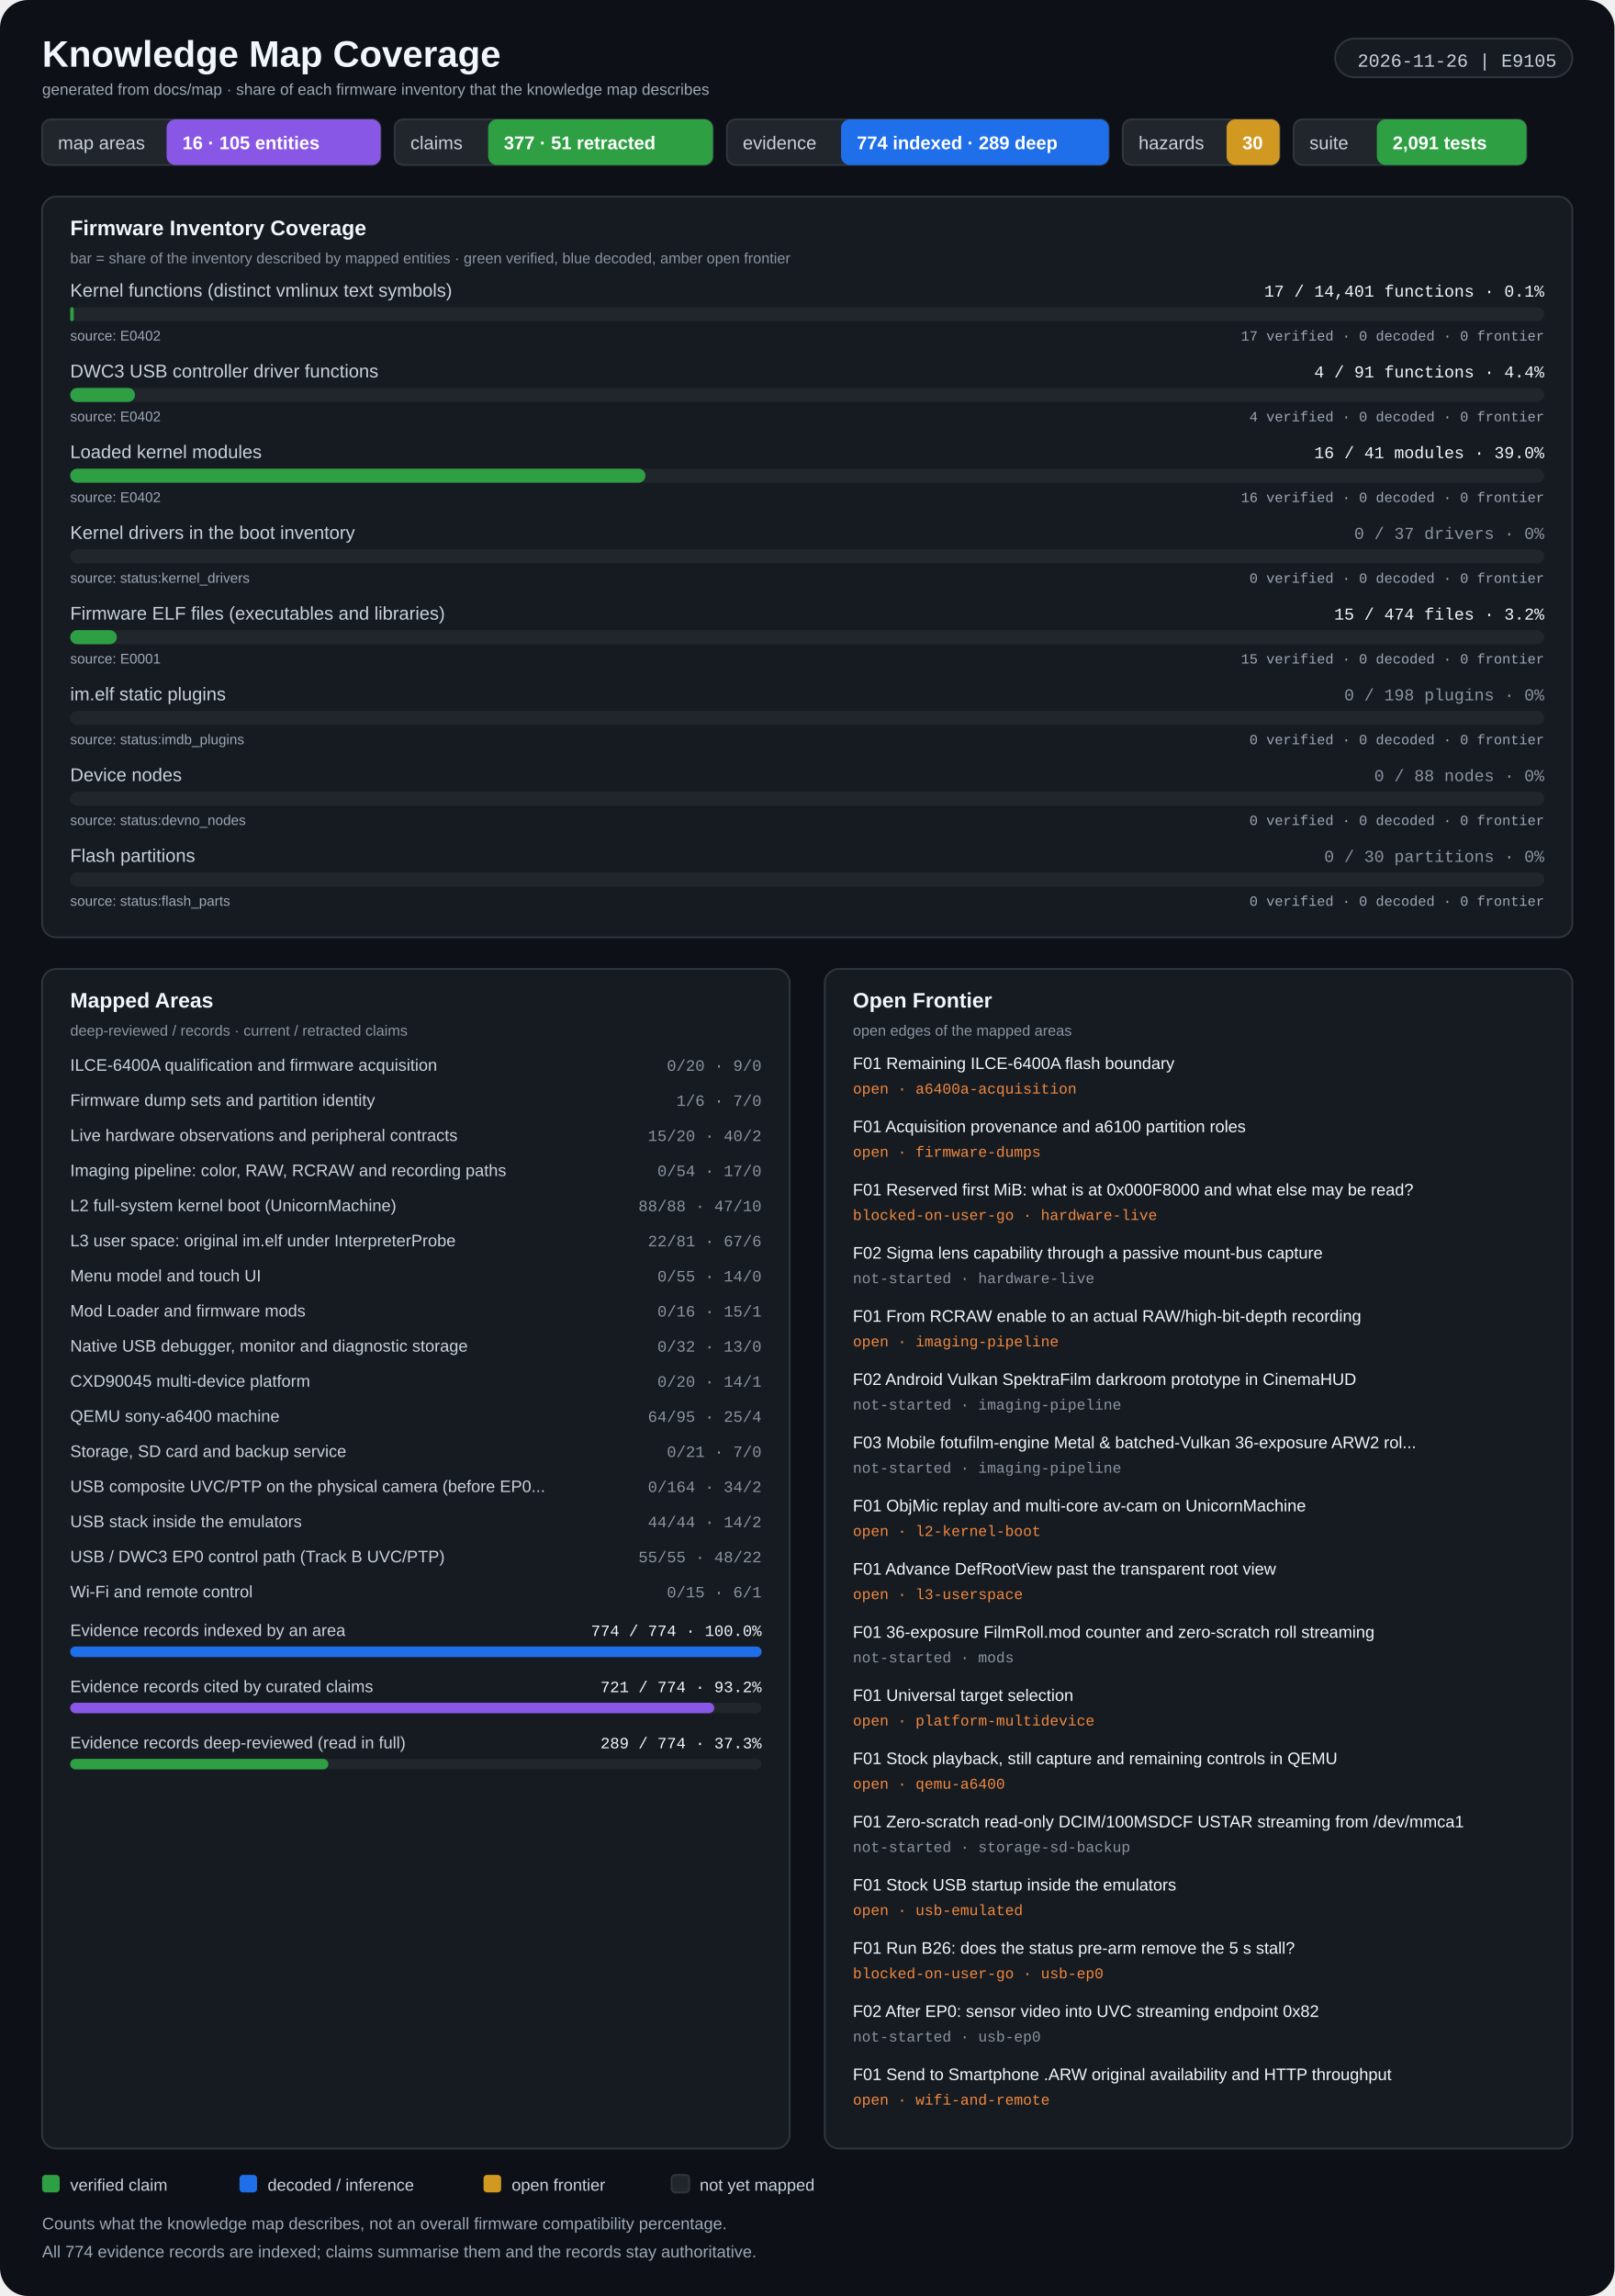
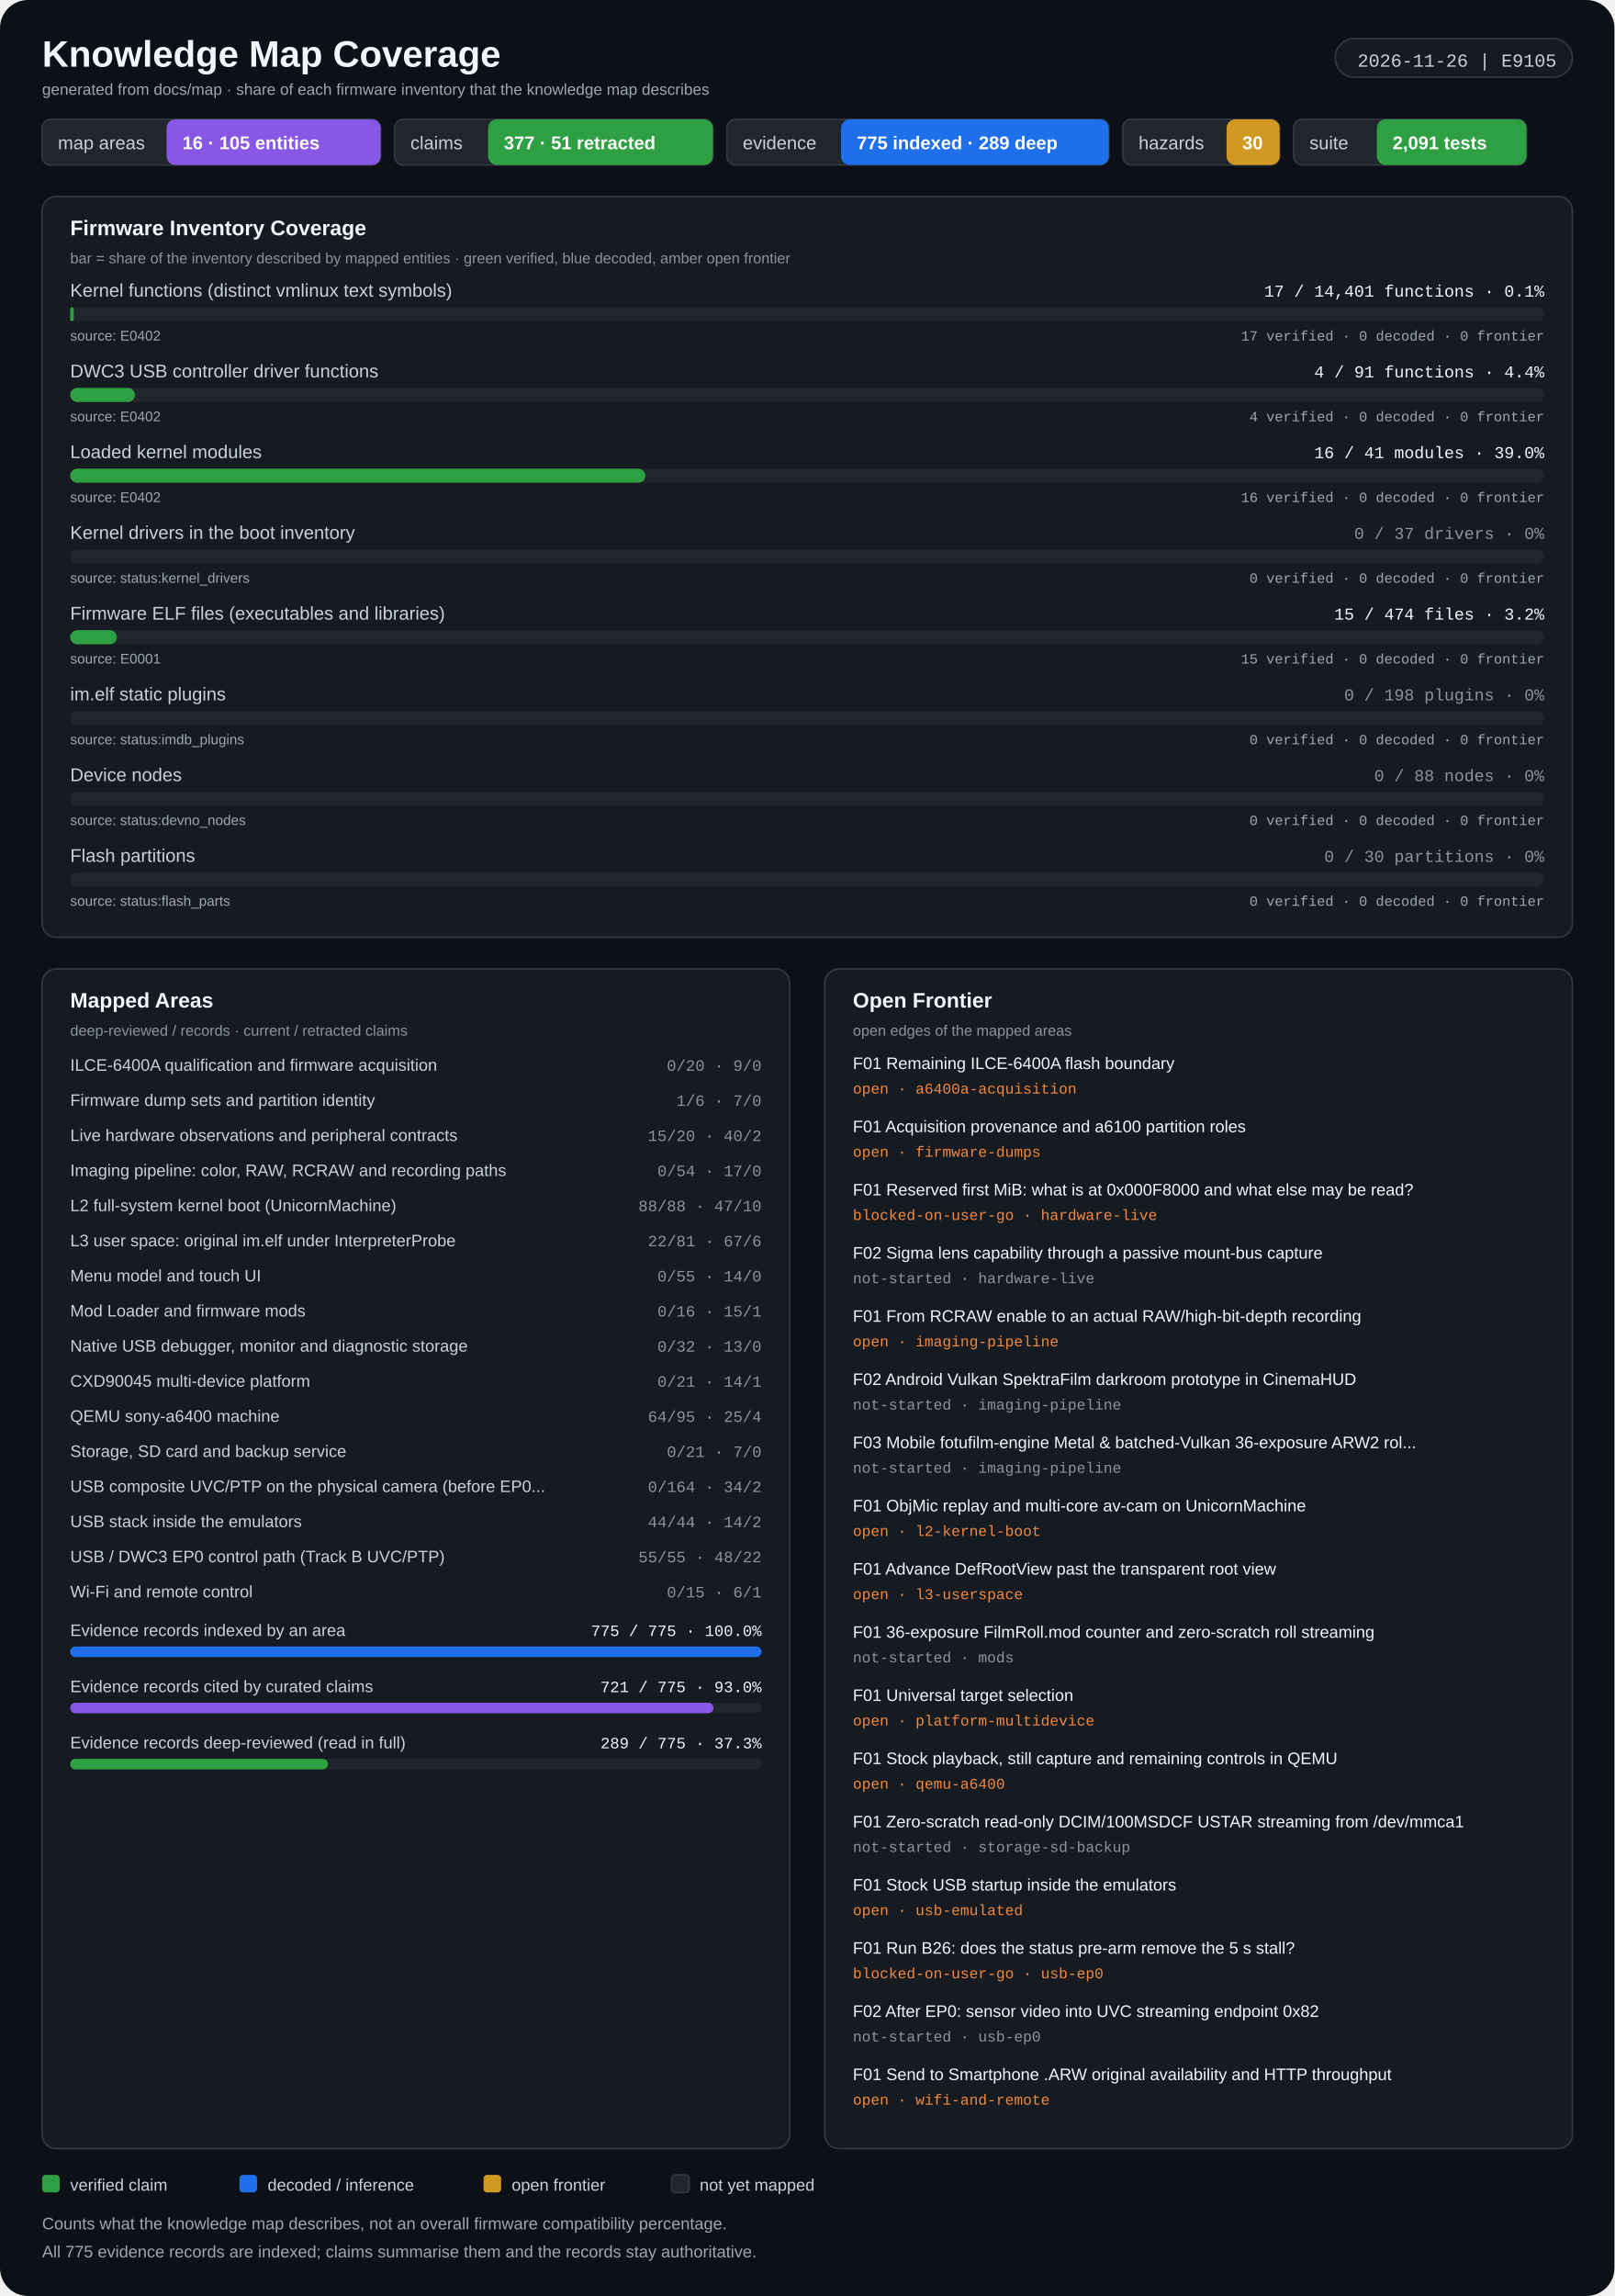
<svg xmlns="http://www.w3.org/2000/svg" width="920" height="1308" viewBox="0 0 920 1308" role="img" aria-labelledby="title desc">
  <rect width="920" height="1308" rx="16" fill="#0d1117" />
  <g>
    <text x="24" y="38" fill="#f0f6fc" font-size="21" font-weight="700" font-family="Segoe UI, Arial, sans-serif" text-anchor="start">Knowledge Map Coverage</text>
    <text x="24" y="54" fill="#9da7b3" font-size="9" font-weight="400" font-family="Segoe UI, Arial, sans-serif" text-anchor="start">generated from docs/map · share of each firmware inventory that the knowledge map describes</text>
    <rect x="760.82" y="22" width="135.18" height="22" rx="11" fill="#161b22" stroke="#30363d" stroke-width="1" />
    <text x="887" y="38" fill="#c9d1d9" font-size="10.5" font-weight="400" font-family="Consolas, 'Courier New', monospace" text-anchor="end">2026-11-26 | E9105</text>
    <rect x="24" y="68" width="192.878" height="26" rx="5" fill="#21262d" stroke="#30363d" stroke-width="1" />
    <rect x="94.92" y="68" width="121.958" height="26" rx="5" fill="#8957e5" />
    <text x="33" y="85" fill="#c9d1d9" font-size="10.5" font-weight="400" font-family="Segoe UI, Arial, sans-serif" text-anchor="start">map areas</text>
    <text x="103.92" y="85" fill="#ffffff" font-size="10.5" font-weight="700" font-family="Segoe UI, Arial, sans-serif" text-anchor="start">16 · 105 entities</text>
    <rect x="224.878" y="68" width="181.354" height="26" rx="5" fill="#21262d" stroke="#30363d" stroke-width="1" />
    <rect x="278.158" y="68" width="128.074" height="26" rx="5" fill="#2ea043" />
    <text x="233.878" y="85" fill="#c9d1d9" font-size="10.5" font-weight="400" font-family="Segoe UI, Arial, sans-serif" text-anchor="start">claims</text>
    <text x="287.158" y="85" fill="#ffffff" font-size="10.5" font-weight="700" font-family="Segoe UI, Arial, sans-serif" text-anchor="start">377 · 51 retracted</text>
    <rect x="414.232" y="68" width="217.574" height="26" rx="5" fill="#21262d" stroke="#30363d" stroke-width="1" />
    <rect x="479.272" y="68" width="152.534" height="26" rx="5" fill="#1f6feb" />
    <text x="423.232" y="85" fill="#c9d1d9" font-size="10.5" font-weight="400" font-family="Segoe UI, Arial, sans-serif" text-anchor="start">evidence</text>
-     <text x="488.272" y="85" fill="#ffffff" font-size="10.5" font-weight="700" font-family="Segoe UI, Arial, sans-serif" text-anchor="start">774 indexed · 289 deep</text>
+     <text x="488.272" y="85" fill="#ffffff" font-size="10.5" font-weight="700" font-family="Segoe UI, Arial, sans-serif" text-anchor="start">775 indexed · 289 deep</text>
    <rect x="639.806" y="68" width="89.39" height="26" rx="5" fill="#21262d" stroke="#30363d" stroke-width="1" />
    <rect x="698.966" y="68" width="30.23" height="26" rx="5" fill="#d29922" />
    <text x="648.806" y="85" fill="#c9d1d9" font-size="10.5" font-weight="400" font-family="Segoe UI, Arial, sans-serif" text-anchor="start">hazards</text>
    <text x="707.966" y="85" fill="#ffffff" font-size="10.5" font-weight="700" font-family="Segoe UI, Arial, sans-serif" text-anchor="start">30</text>
    <rect x="737.197" y="68" width="132.667" height="26" rx="5" fill="#21262d" stroke="#30363d" stroke-width="1" />
    <rect x="784.597" y="68" width="85.267" height="26" rx="5" fill="#2ea043" />
    <text x="746.197" y="85" fill="#c9d1d9" font-size="10.5" font-weight="400" font-family="Segoe UI, Arial, sans-serif" text-anchor="start">suite</text>
    <text x="793.597" y="85" fill="#ffffff" font-size="10.5" font-weight="700" font-family="Segoe UI, Arial, sans-serif" text-anchor="start">2,091 tests</text>
    <rect x="24" y="112" width="872" height="422" rx="8" fill="#161b22" stroke="#30363d" stroke-width="1" />
    <text x="40" y="134" fill="#f0f6fc" font-size="12" font-weight="700" font-family="Segoe UI, Arial, sans-serif" text-anchor="start">Firmware Inventory Coverage</text>
    <text x="40" y="150" fill="#8b949e" font-size="8.5" font-weight="400" font-family="Segoe UI, Arial, sans-serif" text-anchor="start">bar = share of the inventory described by mapped entities · green verified, blue decoded, amber open frontier</text>
    <text x="40" y="169" fill="#c9d1d9" font-size="10.5" font-weight="400" font-family="Segoe UI, Arial, sans-serif" text-anchor="start">Kernel functions (distinct vmlinux text symbols)</text>
    <text x="880" y="169" fill="#f0f6fc" font-size="9.5" font-weight="400" font-family="Consolas, 'Courier New', monospace" text-anchor="end">17 / 14,401 functions · 0.1%</text>
    <rect x="40" y="175" width="840" height="8" rx="4" fill="#21262d" />
    <rect x="40" y="175" width="2" height="8" rx="1" fill="#2ea043" />
    <text x="40" y="194" fill="#9da7b3" font-size="8" font-weight="400" font-family="Segoe UI, Arial, sans-serif" text-anchor="start">source: E0402</text>
    <text x="880" y="194" fill="#9da7b3" font-size="8" font-weight="400" font-family="Consolas, 'Courier New', monospace" text-anchor="end">17 verified · 0 decoded · 0 frontier</text>
    <text x="40" y="215" fill="#c9d1d9" font-size="10.5" font-weight="400" font-family="Segoe UI, Arial, sans-serif" text-anchor="start">DWC3 USB controller driver functions</text>
    <text x="880" y="215" fill="#f0f6fc" font-size="9.5" font-weight="400" font-family="Consolas, 'Courier New', monospace" text-anchor="end">4 / 91 functions · 4.4%</text>
    <rect x="40" y="221" width="840" height="8" rx="4" fill="#21262d" />
    <rect x="40" y="221" width="36.923" height="8" rx="4" fill="#2ea043" />
    <text x="40" y="240" fill="#9da7b3" font-size="8" font-weight="400" font-family="Segoe UI, Arial, sans-serif" text-anchor="start">source: E0402</text>
    <text x="880" y="240" fill="#9da7b3" font-size="8" font-weight="400" font-family="Consolas, 'Courier New', monospace" text-anchor="end">4 verified · 0 decoded · 0 frontier</text>
    <text x="40" y="261" fill="#c9d1d9" font-size="10.5" font-weight="400" font-family="Segoe UI, Arial, sans-serif" text-anchor="start">Loaded kernel modules</text>
    <text x="880" y="261" fill="#f0f6fc" font-size="9.5" font-weight="400" font-family="Consolas, 'Courier New', monospace" text-anchor="end">16 / 41 modules · 39.0%</text>
    <rect x="40" y="267" width="840" height="8" rx="4" fill="#21262d" />
    <rect x="40" y="267" width="327.805" height="8" rx="4" fill="#2ea043" />
    <text x="40" y="286" fill="#9da7b3" font-size="8" font-weight="400" font-family="Segoe UI, Arial, sans-serif" text-anchor="start">source: E0402</text>
    <text x="880" y="286" fill="#9da7b3" font-size="8" font-weight="400" font-family="Consolas, 'Courier New', monospace" text-anchor="end">16 verified · 0 decoded · 0 frontier</text>
    <text x="40" y="307" fill="#c9d1d9" font-size="10.5" font-weight="400" font-family="Segoe UI, Arial, sans-serif" text-anchor="start">Kernel drivers in the boot inventory</text>
    <text x="880" y="307" fill="#8b949e" font-size="9.5" font-weight="400" font-family="Consolas, 'Courier New', monospace" text-anchor="end">0 / 37 drivers · 0%</text>
    <rect x="40" y="313" width="840" height="8" rx="4" fill="#21262d" />
    <text x="40" y="332" fill="#9da7b3" font-size="8" font-weight="400" font-family="Segoe UI, Arial, sans-serif" text-anchor="start">source: status:kernel_drivers</text>
    <text x="880" y="332" fill="#9da7b3" font-size="8" font-weight="400" font-family="Consolas, 'Courier New', monospace" text-anchor="end">0 verified · 0 decoded · 0 frontier</text>
    <text x="40" y="353" fill="#c9d1d9" font-size="10.5" font-weight="400" font-family="Segoe UI, Arial, sans-serif" text-anchor="start">Firmware ELF files (executables and libraries)</text>
    <text x="880" y="353" fill="#f0f6fc" font-size="9.5" font-weight="400" font-family="Consolas, 'Courier New', monospace" text-anchor="end">15 / 474 files · 3.2%</text>
    <rect x="40" y="359" width="840" height="8" rx="4" fill="#21262d" />
    <rect x="40" y="359" width="26.582" height="8" rx="4" fill="#2ea043" />
    <text x="40" y="378" fill="#9da7b3" font-size="8" font-weight="400" font-family="Segoe UI, Arial, sans-serif" text-anchor="start">source: E0001</text>
    <text x="880" y="378" fill="#9da7b3" font-size="8" font-weight="400" font-family="Consolas, 'Courier New', monospace" text-anchor="end">15 verified · 0 decoded · 0 frontier</text>
    <text x="40" y="399" fill="#c9d1d9" font-size="10.5" font-weight="400" font-family="Segoe UI, Arial, sans-serif" text-anchor="start">im.elf static plugins</text>
    <text x="880" y="399" fill="#8b949e" font-size="9.5" font-weight="400" font-family="Consolas, 'Courier New', monospace" text-anchor="end">0 / 198 plugins · 0%</text>
    <rect x="40" y="405" width="840" height="8" rx="4" fill="#21262d" />
    <text x="40" y="424" fill="#9da7b3" font-size="8" font-weight="400" font-family="Segoe UI, Arial, sans-serif" text-anchor="start">source: status:imdb_plugins</text>
    <text x="880" y="424" fill="#9da7b3" font-size="8" font-weight="400" font-family="Consolas, 'Courier New', monospace" text-anchor="end">0 verified · 0 decoded · 0 frontier</text>
    <text x="40" y="445" fill="#c9d1d9" font-size="10.5" font-weight="400" font-family="Segoe UI, Arial, sans-serif" text-anchor="start">Device nodes</text>
    <text x="880" y="445" fill="#8b949e" font-size="9.5" font-weight="400" font-family="Consolas, 'Courier New', monospace" text-anchor="end">0 / 88 nodes · 0%</text>
    <rect x="40" y="451" width="840" height="8" rx="4" fill="#21262d" />
    <text x="40" y="470" fill="#9da7b3" font-size="8" font-weight="400" font-family="Segoe UI, Arial, sans-serif" text-anchor="start">source: status:devno_nodes</text>
    <text x="880" y="470" fill="#9da7b3" font-size="8" font-weight="400" font-family="Consolas, 'Courier New', monospace" text-anchor="end">0 verified · 0 decoded · 0 frontier</text>
    <text x="40" y="491" fill="#c9d1d9" font-size="10.5" font-weight="400" font-family="Segoe UI, Arial, sans-serif" text-anchor="start">Flash partitions</text>
    <text x="880" y="491" fill="#8b949e" font-size="9.5" font-weight="400" font-family="Consolas, 'Courier New', monospace" text-anchor="end">0 / 30 partitions · 0%</text>
    <rect x="40" y="497" width="840" height="8" rx="4" fill="#21262d" />
    <text x="40" y="516" fill="#9da7b3" font-size="8" font-weight="400" font-family="Segoe UI, Arial, sans-serif" text-anchor="start">source: status:flash_parts</text>
    <text x="880" y="516" fill="#9da7b3" font-size="8" font-weight="400" font-family="Consolas, 'Courier New', monospace" text-anchor="end">0 verified · 0 decoded · 0 frontier</text>
    <rect x="24" y="552" width="426" height="672" rx="8" fill="#161b22" stroke="#30363d" stroke-width="1" />
    <rect x="470" y="552" width="426" height="672" rx="8" fill="#161b22" stroke="#30363d" stroke-width="1" />
    <text x="40" y="574" fill="#f0f6fc" font-size="12" font-weight="700" font-family="Segoe UI, Arial, sans-serif" text-anchor="start">Mapped Areas</text>
    <text x="40" y="590" fill="#8b949e" font-size="8.5" font-weight="400" font-family="Segoe UI, Arial, sans-serif" text-anchor="start">deep-reviewed / records · current / retracted claims</text>
    <text x="486" y="574" fill="#f0f6fc" font-size="12" font-weight="700" font-family="Segoe UI, Arial, sans-serif" text-anchor="start">Open Frontier</text>
    <text x="486" y="590" fill="#8b949e" font-size="8.5" font-weight="400" font-family="Segoe UI, Arial, sans-serif" text-anchor="start">open edges of the mapped areas</text>
    <text x="40" y="610" fill="#c9d1d9" font-size="9.5" font-weight="400" font-family="Segoe UI, Arial, sans-serif" text-anchor="start">ILCE-6400A qualification and firmware acquisition</text>
    <text x="434" y="610" fill="#8b949e" font-size="9" font-weight="400" font-family="Consolas, 'Courier New', monospace" text-anchor="end">0/20 · 9/0</text>
    <text x="40" y="630" fill="#c9d1d9" font-size="9.5" font-weight="400" font-family="Segoe UI, Arial, sans-serif" text-anchor="start">Firmware dump sets and partition identity</text>
    <text x="434" y="630" fill="#8b949e" font-size="9" font-weight="400" font-family="Consolas, 'Courier New', monospace" text-anchor="end">1/6 · 7/0</text>
    <text x="40" y="650" fill="#c9d1d9" font-size="9.5" font-weight="400" font-family="Segoe UI, Arial, sans-serif" text-anchor="start">Live hardware observations and peripheral contracts</text>
    <text x="434" y="650" fill="#8b949e" font-size="9" font-weight="400" font-family="Consolas, 'Courier New', monospace" text-anchor="end">15/20 · 40/2</text>
    <text x="40" y="670" fill="#c9d1d9" font-size="9.5" font-weight="400" font-family="Segoe UI, Arial, sans-serif" text-anchor="start">Imaging pipeline: color, RAW, RCRAW and recording paths</text>
    <text x="434" y="670" fill="#8b949e" font-size="9" font-weight="400" font-family="Consolas, 'Courier New', monospace" text-anchor="end">0/54 · 17/0</text>
    <text x="40" y="690" fill="#c9d1d9" font-size="9.5" font-weight="400" font-family="Segoe UI, Arial, sans-serif" text-anchor="start">L2 full-system kernel boot (UnicornMachine)</text>
    <text x="434" y="690" fill="#8b949e" font-size="9" font-weight="400" font-family="Consolas, 'Courier New', monospace" text-anchor="end">88/88 · 47/10</text>
    <text x="40" y="710" fill="#c9d1d9" font-size="9.5" font-weight="400" font-family="Segoe UI, Arial, sans-serif" text-anchor="start">L3 user space: original im.elf under InterpreterProbe</text>
    <text x="434" y="710" fill="#8b949e" font-size="9" font-weight="400" font-family="Consolas, 'Courier New', monospace" text-anchor="end">22/81 · 67/6</text>
    <text x="40" y="730" fill="#c9d1d9" font-size="9.5" font-weight="400" font-family="Segoe UI, Arial, sans-serif" text-anchor="start">Menu model and touch UI</text>
    <text x="434" y="730" fill="#8b949e" font-size="9" font-weight="400" font-family="Consolas, 'Courier New', monospace" text-anchor="end">0/55 · 14/0</text>
    <text x="40" y="750" fill="#c9d1d9" font-size="9.5" font-weight="400" font-family="Segoe UI, Arial, sans-serif" text-anchor="start">Mod Loader and firmware mods</text>
    <text x="434" y="750" fill="#8b949e" font-size="9" font-weight="400" font-family="Consolas, 'Courier New', monospace" text-anchor="end">0/16 · 15/1</text>
    <text x="40" y="770" fill="#c9d1d9" font-size="9.5" font-weight="400" font-family="Segoe UI, Arial, sans-serif" text-anchor="start">Native USB debugger, monitor and diagnostic storage</text>
    <text x="434" y="770" fill="#8b949e" font-size="9" font-weight="400" font-family="Consolas, 'Courier New', monospace" text-anchor="end">0/32 · 13/0</text>
    <text x="40" y="790" fill="#c9d1d9" font-size="9.5" font-weight="400" font-family="Segoe UI, Arial, sans-serif" text-anchor="start">CXD90045 multi-device platform</text>
-     <text x="434" y="790" fill="#8b949e" font-size="9" font-weight="400" font-family="Consolas, 'Courier New', monospace" text-anchor="end">0/20 · 14/1</text>
+     <text x="434" y="790" fill="#8b949e" font-size="9" font-weight="400" font-family="Consolas, 'Courier New', monospace" text-anchor="end">0/21 · 14/1</text>
    <text x="40" y="810" fill="#c9d1d9" font-size="9.5" font-weight="400" font-family="Segoe UI, Arial, sans-serif" text-anchor="start">QEMU sony-a6400 machine</text>
    <text x="434" y="810" fill="#8b949e" font-size="9" font-weight="400" font-family="Consolas, 'Courier New', monospace" text-anchor="end">64/95 · 25/4</text>
    <text x="40" y="830" fill="#c9d1d9" font-size="9.5" font-weight="400" font-family="Segoe UI, Arial, sans-serif" text-anchor="start">Storage, SD card and backup service</text>
    <text x="434" y="830" fill="#8b949e" font-size="9" font-weight="400" font-family="Consolas, 'Courier New', monospace" text-anchor="end">0/21 · 7/0</text>
    <text x="40" y="850" fill="#c9d1d9" font-size="9.5" font-weight="400" font-family="Segoe UI, Arial, sans-serif" text-anchor="start">USB composite UVC/PTP on the physical camera (before EP0...</text>
    <text x="434" y="850" fill="#8b949e" font-size="9" font-weight="400" font-family="Consolas, 'Courier New', monospace" text-anchor="end">0/164 · 34/2</text>
    <text x="40" y="870" fill="#c9d1d9" font-size="9.5" font-weight="400" font-family="Segoe UI, Arial, sans-serif" text-anchor="start">USB stack inside the emulators</text>
    <text x="434" y="870" fill="#8b949e" font-size="9" font-weight="400" font-family="Consolas, 'Courier New', monospace" text-anchor="end">44/44 · 14/2</text>
    <text x="40" y="890" fill="#c9d1d9" font-size="9.5" font-weight="400" font-family="Segoe UI, Arial, sans-serif" text-anchor="start">USB / DWC3 EP0 control path (Track B UVC/PTP)</text>
    <text x="434" y="890" fill="#8b949e" font-size="9" font-weight="400" font-family="Consolas, 'Courier New', monospace" text-anchor="end">55/55 · 48/22</text>
    <text x="40" y="910" fill="#c9d1d9" font-size="9.5" font-weight="400" font-family="Segoe UI, Arial, sans-serif" text-anchor="start">Wi-Fi and remote control</text>
    <text x="434" y="910" fill="#8b949e" font-size="9" font-weight="400" font-family="Consolas, 'Courier New', monospace" text-anchor="end">0/15 · 6/1</text>
    <text x="40" y="932" fill="#c9d1d9" font-size="9.5" font-weight="400" font-family="Segoe UI, Arial, sans-serif" text-anchor="start">Evidence records indexed by an area</text>
-     <text x="434" y="932" fill="#f0f6fc" font-size="9" font-weight="400" font-family="Consolas, 'Courier New', monospace" text-anchor="end">774 / 774 · 100.0%</text>
+     <text x="434" y="932" fill="#f0f6fc" font-size="9" font-weight="400" font-family="Consolas, 'Courier New', monospace" text-anchor="end">775 / 775 · 100.0%</text>
    <rect x="40" y="938" width="394" height="6" rx="3" fill="#21262d" />
    <rect x="40" y="938" width="394" height="6" rx="3" fill="#1f6feb" />
    <text x="40" y="964" fill="#c9d1d9" font-size="9.5" font-weight="400" font-family="Segoe UI, Arial, sans-serif" text-anchor="start">Evidence records cited by curated claims</text>
-     <text x="434" y="964" fill="#f0f6fc" font-size="9" font-weight="400" font-family="Consolas, 'Courier New', monospace" text-anchor="end">721 / 774 · 93.2%</text>
+     <text x="434" y="964" fill="#f0f6fc" font-size="9" font-weight="400" font-family="Consolas, 'Courier New', monospace" text-anchor="end">721 / 775 · 93.0%</text>
    <rect x="40" y="970" width="394" height="6" rx="3" fill="#21262d" />
-     <rect x="40" y="970" width="367.021" height="6" rx="3" fill="#8957e5" />
+     <rect x="40" y="970" width="366.547" height="6" rx="3" fill="#8957e5" />
    <text x="40" y="996" fill="#c9d1d9" font-size="9.5" font-weight="400" font-family="Segoe UI, Arial, sans-serif" text-anchor="start">Evidence records deep-reviewed (read in full)</text>
-     <text x="434" y="996" fill="#f0f6fc" font-size="9" font-weight="400" font-family="Consolas, 'Courier New', monospace" text-anchor="end">289 / 774 · 37.3%</text>
+     <text x="434" y="996" fill="#f0f6fc" font-size="9" font-weight="400" font-family="Consolas, 'Courier New', monospace" text-anchor="end">289 / 775 · 37.3%</text>
    <rect x="40" y="1002" width="394" height="6" rx="3" fill="#21262d" />
-     <rect x="40" y="1002" width="147.114" height="6" rx="3" fill="#2ea043" />
+     <rect x="40" y="1002" width="146.924" height="6" rx="3" fill="#2ea043" />
    <text x="486" y="609" fill="#f0f6fc" font-size="9.5" font-weight="400" font-family="Segoe UI, Arial, sans-serif" text-anchor="start">F01  Remaining ILCE-6400A flash boundary</text>
    <text x="486" y="623" fill="#f0883e" font-size="8.5" font-weight="400" font-family="Consolas, 'Courier New', monospace" text-anchor="start">open · a6400a-acquisition</text>
    <text x="486" y="645" fill="#f0f6fc" font-size="9.5" font-weight="400" font-family="Segoe UI, Arial, sans-serif" text-anchor="start">F01  Acquisition provenance and a6100 partition roles</text>
    <text x="486" y="659" fill="#f0883e" font-size="8.5" font-weight="400" font-family="Consolas, 'Courier New', monospace" text-anchor="start">open · firmware-dumps</text>
    <text x="486" y="681" fill="#f0f6fc" font-size="9.5" font-weight="400" font-family="Segoe UI, Arial, sans-serif" text-anchor="start">F01  Reserved first MiB: what is at 0x000F8000 and what else may be read?</text>
    <text x="486" y="695" fill="#f0883e" font-size="8.5" font-weight="400" font-family="Consolas, 'Courier New', monospace" text-anchor="start">blocked-on-user-go · hardware-live</text>
    <text x="486" y="717" fill="#f0f6fc" font-size="9.5" font-weight="400" font-family="Segoe UI, Arial, sans-serif" text-anchor="start">F02  Sigma lens capability through a passive mount-bus capture</text>
    <text x="486" y="731" fill="#8b949e" font-size="8.5" font-weight="400" font-family="Consolas, 'Courier New', monospace" text-anchor="start">not-started · hardware-live</text>
    <text x="486" y="753" fill="#f0f6fc" font-size="9.5" font-weight="400" font-family="Segoe UI, Arial, sans-serif" text-anchor="start">F01  From RCRAW enable to an actual RAW/high-bit-depth recording</text>
    <text x="486" y="767" fill="#f0883e" font-size="8.5" font-weight="400" font-family="Consolas, 'Courier New', monospace" text-anchor="start">open · imaging-pipeline</text>
    <text x="486" y="789" fill="#f0f6fc" font-size="9.5" font-weight="400" font-family="Segoe UI, Arial, sans-serif" text-anchor="start">F02  Android Vulkan SpektraFilm darkroom prototype in CinemaHUD</text>
    <text x="486" y="803" fill="#8b949e" font-size="8.5" font-weight="400" font-family="Consolas, 'Courier New', monospace" text-anchor="start">not-started · imaging-pipeline</text>
    <text x="486" y="825" fill="#f0f6fc" font-size="9.5" font-weight="400" font-family="Segoe UI, Arial, sans-serif" text-anchor="start">F03  Mobile fotufilm-engine Metal &amp; batched-Vulkan 36-exposure ARW2 rol...</text>
    <text x="486" y="839" fill="#8b949e" font-size="8.5" font-weight="400" font-family="Consolas, 'Courier New', monospace" text-anchor="start">not-started · imaging-pipeline</text>
    <text x="486" y="861" fill="#f0f6fc" font-size="9.5" font-weight="400" font-family="Segoe UI, Arial, sans-serif" text-anchor="start">F01  ObjMic replay and multi-core av-cam on UnicornMachine</text>
    <text x="486" y="875" fill="#f0883e" font-size="8.5" font-weight="400" font-family="Consolas, 'Courier New', monospace" text-anchor="start">open · l2-kernel-boot</text>
    <text x="486" y="897" fill="#f0f6fc" font-size="9.5" font-weight="400" font-family="Segoe UI, Arial, sans-serif" text-anchor="start">F01  Advance DefRootView past the transparent root view</text>
    <text x="486" y="911" fill="#f0883e" font-size="8.5" font-weight="400" font-family="Consolas, 'Courier New', monospace" text-anchor="start">open · l3-userspace</text>
    <text x="486" y="933" fill="#f0f6fc" font-size="9.5" font-weight="400" font-family="Segoe UI, Arial, sans-serif" text-anchor="start">F01  36-exposure FilmRoll.mod counter and zero-scratch roll streaming</text>
    <text x="486" y="947" fill="#8b949e" font-size="8.5" font-weight="400" font-family="Consolas, 'Courier New', monospace" text-anchor="start">not-started · mods</text>
    <text x="486" y="969" fill="#f0f6fc" font-size="9.5" font-weight="400" font-family="Segoe UI, Arial, sans-serif" text-anchor="start">F01  Universal target selection</text>
    <text x="486" y="983" fill="#f0883e" font-size="8.5" font-weight="400" font-family="Consolas, 'Courier New', monospace" text-anchor="start">open · platform-multidevice</text>
    <text x="486" y="1005" fill="#f0f6fc" font-size="9.5" font-weight="400" font-family="Segoe UI, Arial, sans-serif" text-anchor="start">F01  Stock playback, still capture and remaining controls in QEMU</text>
    <text x="486" y="1019" fill="#f0883e" font-size="8.5" font-weight="400" font-family="Consolas, 'Courier New', monospace" text-anchor="start">open · qemu-a6400</text>
    <text x="486" y="1041" fill="#f0f6fc" font-size="9.5" font-weight="400" font-family="Segoe UI, Arial, sans-serif" text-anchor="start">F01  Zero-scratch read-only DCIM/100MSDCF USTAR streaming from /dev/mmca1</text>
    <text x="486" y="1055" fill="#8b949e" font-size="8.5" font-weight="400" font-family="Consolas, 'Courier New', monospace" text-anchor="start">not-started · storage-sd-backup</text>
    <text x="486" y="1077" fill="#f0f6fc" font-size="9.5" font-weight="400" font-family="Segoe UI, Arial, sans-serif" text-anchor="start">F01  Stock USB startup inside the emulators</text>
    <text x="486" y="1091" fill="#f0883e" font-size="8.5" font-weight="400" font-family="Consolas, 'Courier New', monospace" text-anchor="start">open · usb-emulated</text>
    <text x="486" y="1113" fill="#f0f6fc" font-size="9.5" font-weight="400" font-family="Segoe UI, Arial, sans-serif" text-anchor="start">F01  Run B26: does the status pre-arm remove the 5 s stall?</text>
    <text x="486" y="1127" fill="#f0883e" font-size="8.5" font-weight="400" font-family="Consolas, 'Courier New', monospace" text-anchor="start">blocked-on-user-go · usb-ep0</text>
    <text x="486" y="1149" fill="#f0f6fc" font-size="9.5" font-weight="400" font-family="Segoe UI, Arial, sans-serif" text-anchor="start">F02  After EP0: sensor video into UVC streaming endpoint 0x82</text>
    <text x="486" y="1163" fill="#8b949e" font-size="8.5" font-weight="400" font-family="Consolas, 'Courier New', monospace" text-anchor="start">not-started · usb-ep0</text>
    <text x="486" y="1185" fill="#f0f6fc" font-size="9.5" font-weight="400" font-family="Segoe UI, Arial, sans-serif" text-anchor="start">F01  Send to Smartphone .ARW original availability and HTTP throughput</text>
    <text x="486" y="1199" fill="#f0883e" font-size="8.5" font-weight="400" font-family="Consolas, 'Courier New', monospace" text-anchor="start">open · wifi-and-remote</text>
    <rect x="24" y="1239" width="10" height="10" rx="2" fill="#2ea043" />
    <text x="40" y="1248" fill="#c9d1d9" font-size="9.5" font-weight="400" font-family="Segoe UI, Arial, sans-serif" text-anchor="start">verified claim</text>
    <rect x="136.48" y="1239" width="10" height="10" rx="2" fill="#1f6feb" />
    <text x="152.48" y="1248" fill="#c9d1d9" font-size="9.5" font-weight="400" font-family="Segoe UI, Arial, sans-serif" text-anchor="start">decoded / inference</text>
    <rect x="275.56" y="1239" width="10" height="10" rx="2" fill="#d29922" />
    <text x="291.56" y="1248" fill="#c9d1d9" font-size="9.5" font-weight="400" font-family="Segoe UI, Arial, sans-serif" text-anchor="start">open frontier</text>
    <rect x="382.72" y="1239" width="10" height="10" rx="2" fill="#21262d" stroke="#30363d" stroke-width="1" />
    <text x="398.72" y="1248" fill="#c9d1d9" font-size="9.5" font-weight="400" font-family="Segoe UI, Arial, sans-serif" text-anchor="start">not yet mapped</text>
    <text x="24" y="1270" fill="#9da7b3" font-size="9.5" font-weight="400" font-family="Segoe UI, Arial, sans-serif" text-anchor="start">Counts what the knowledge map describes, not an overall firmware compatibility percentage.</text>
-     <text x="24" y="1286" fill="#9da7b3" font-size="9.5" font-weight="400" font-family="Segoe UI, Arial, sans-serif" text-anchor="start">All 774 evidence records are indexed; claims summarise them and the records stay authoritative.</text>
+     <text x="24" y="1286" fill="#9da7b3" font-size="9.5" font-weight="400" font-family="Segoe UI, Arial, sans-serif" text-anchor="start">All 775 evidence records are indexed; claims summarise them and the records stay authoritative.</text>
  </g>
</svg>
